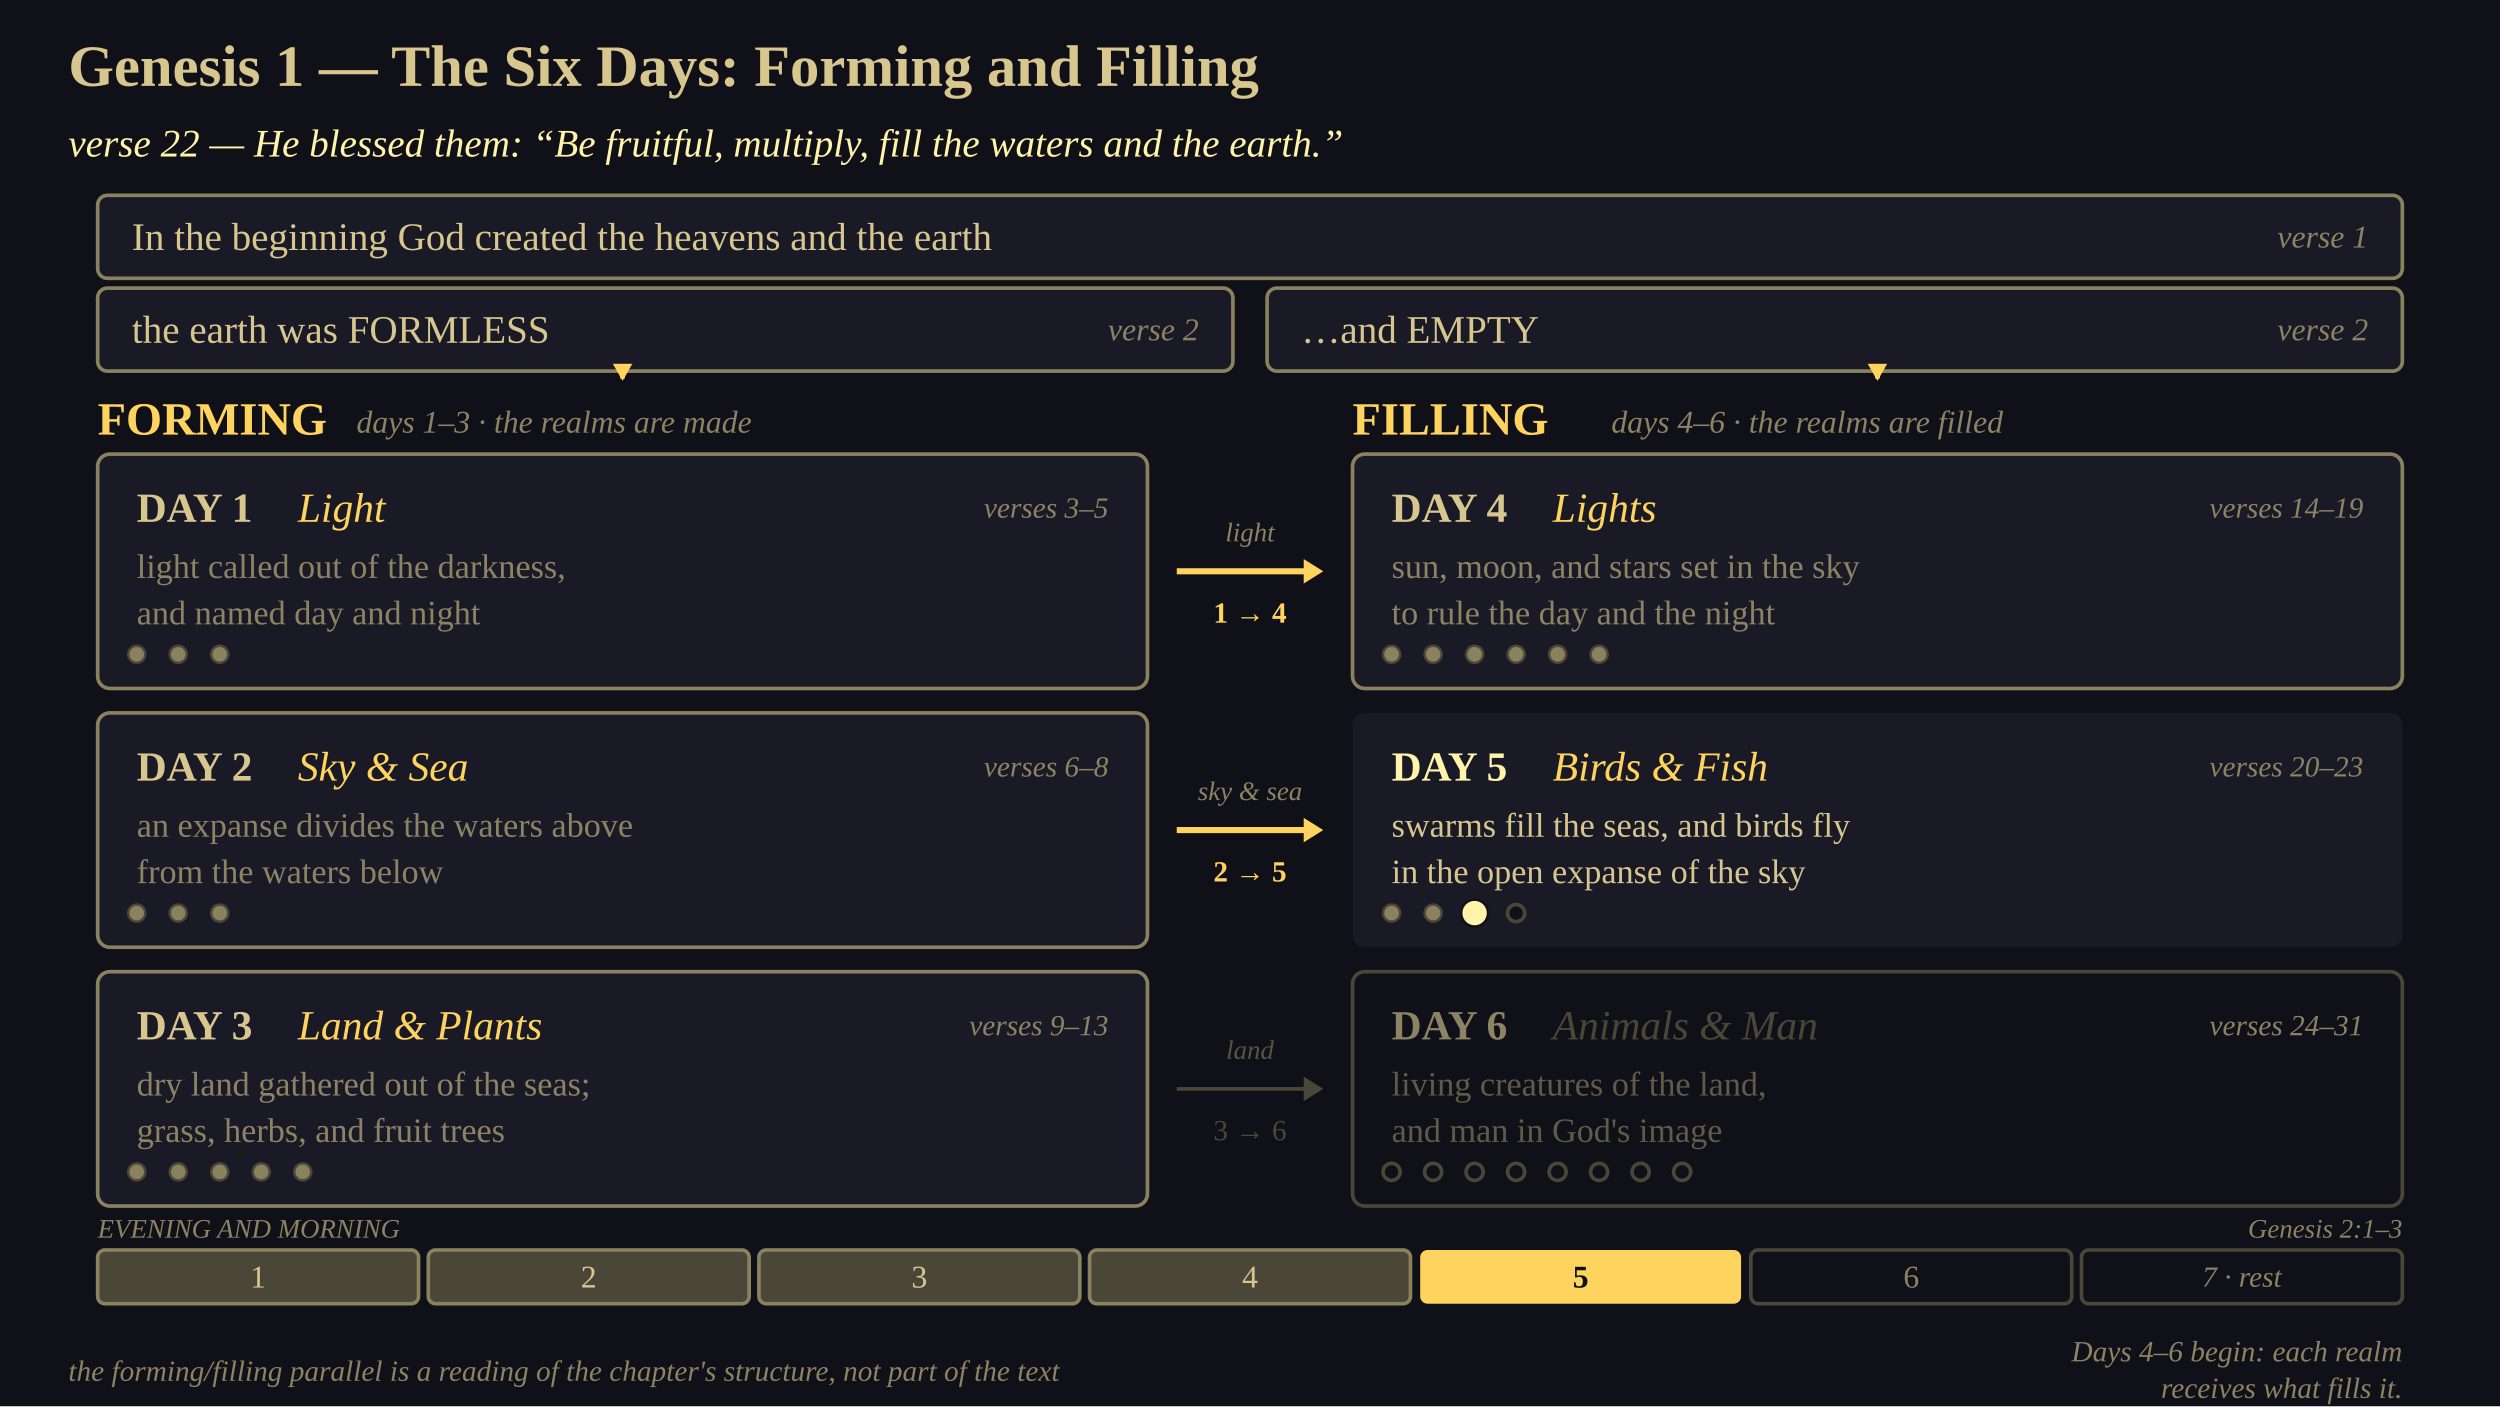
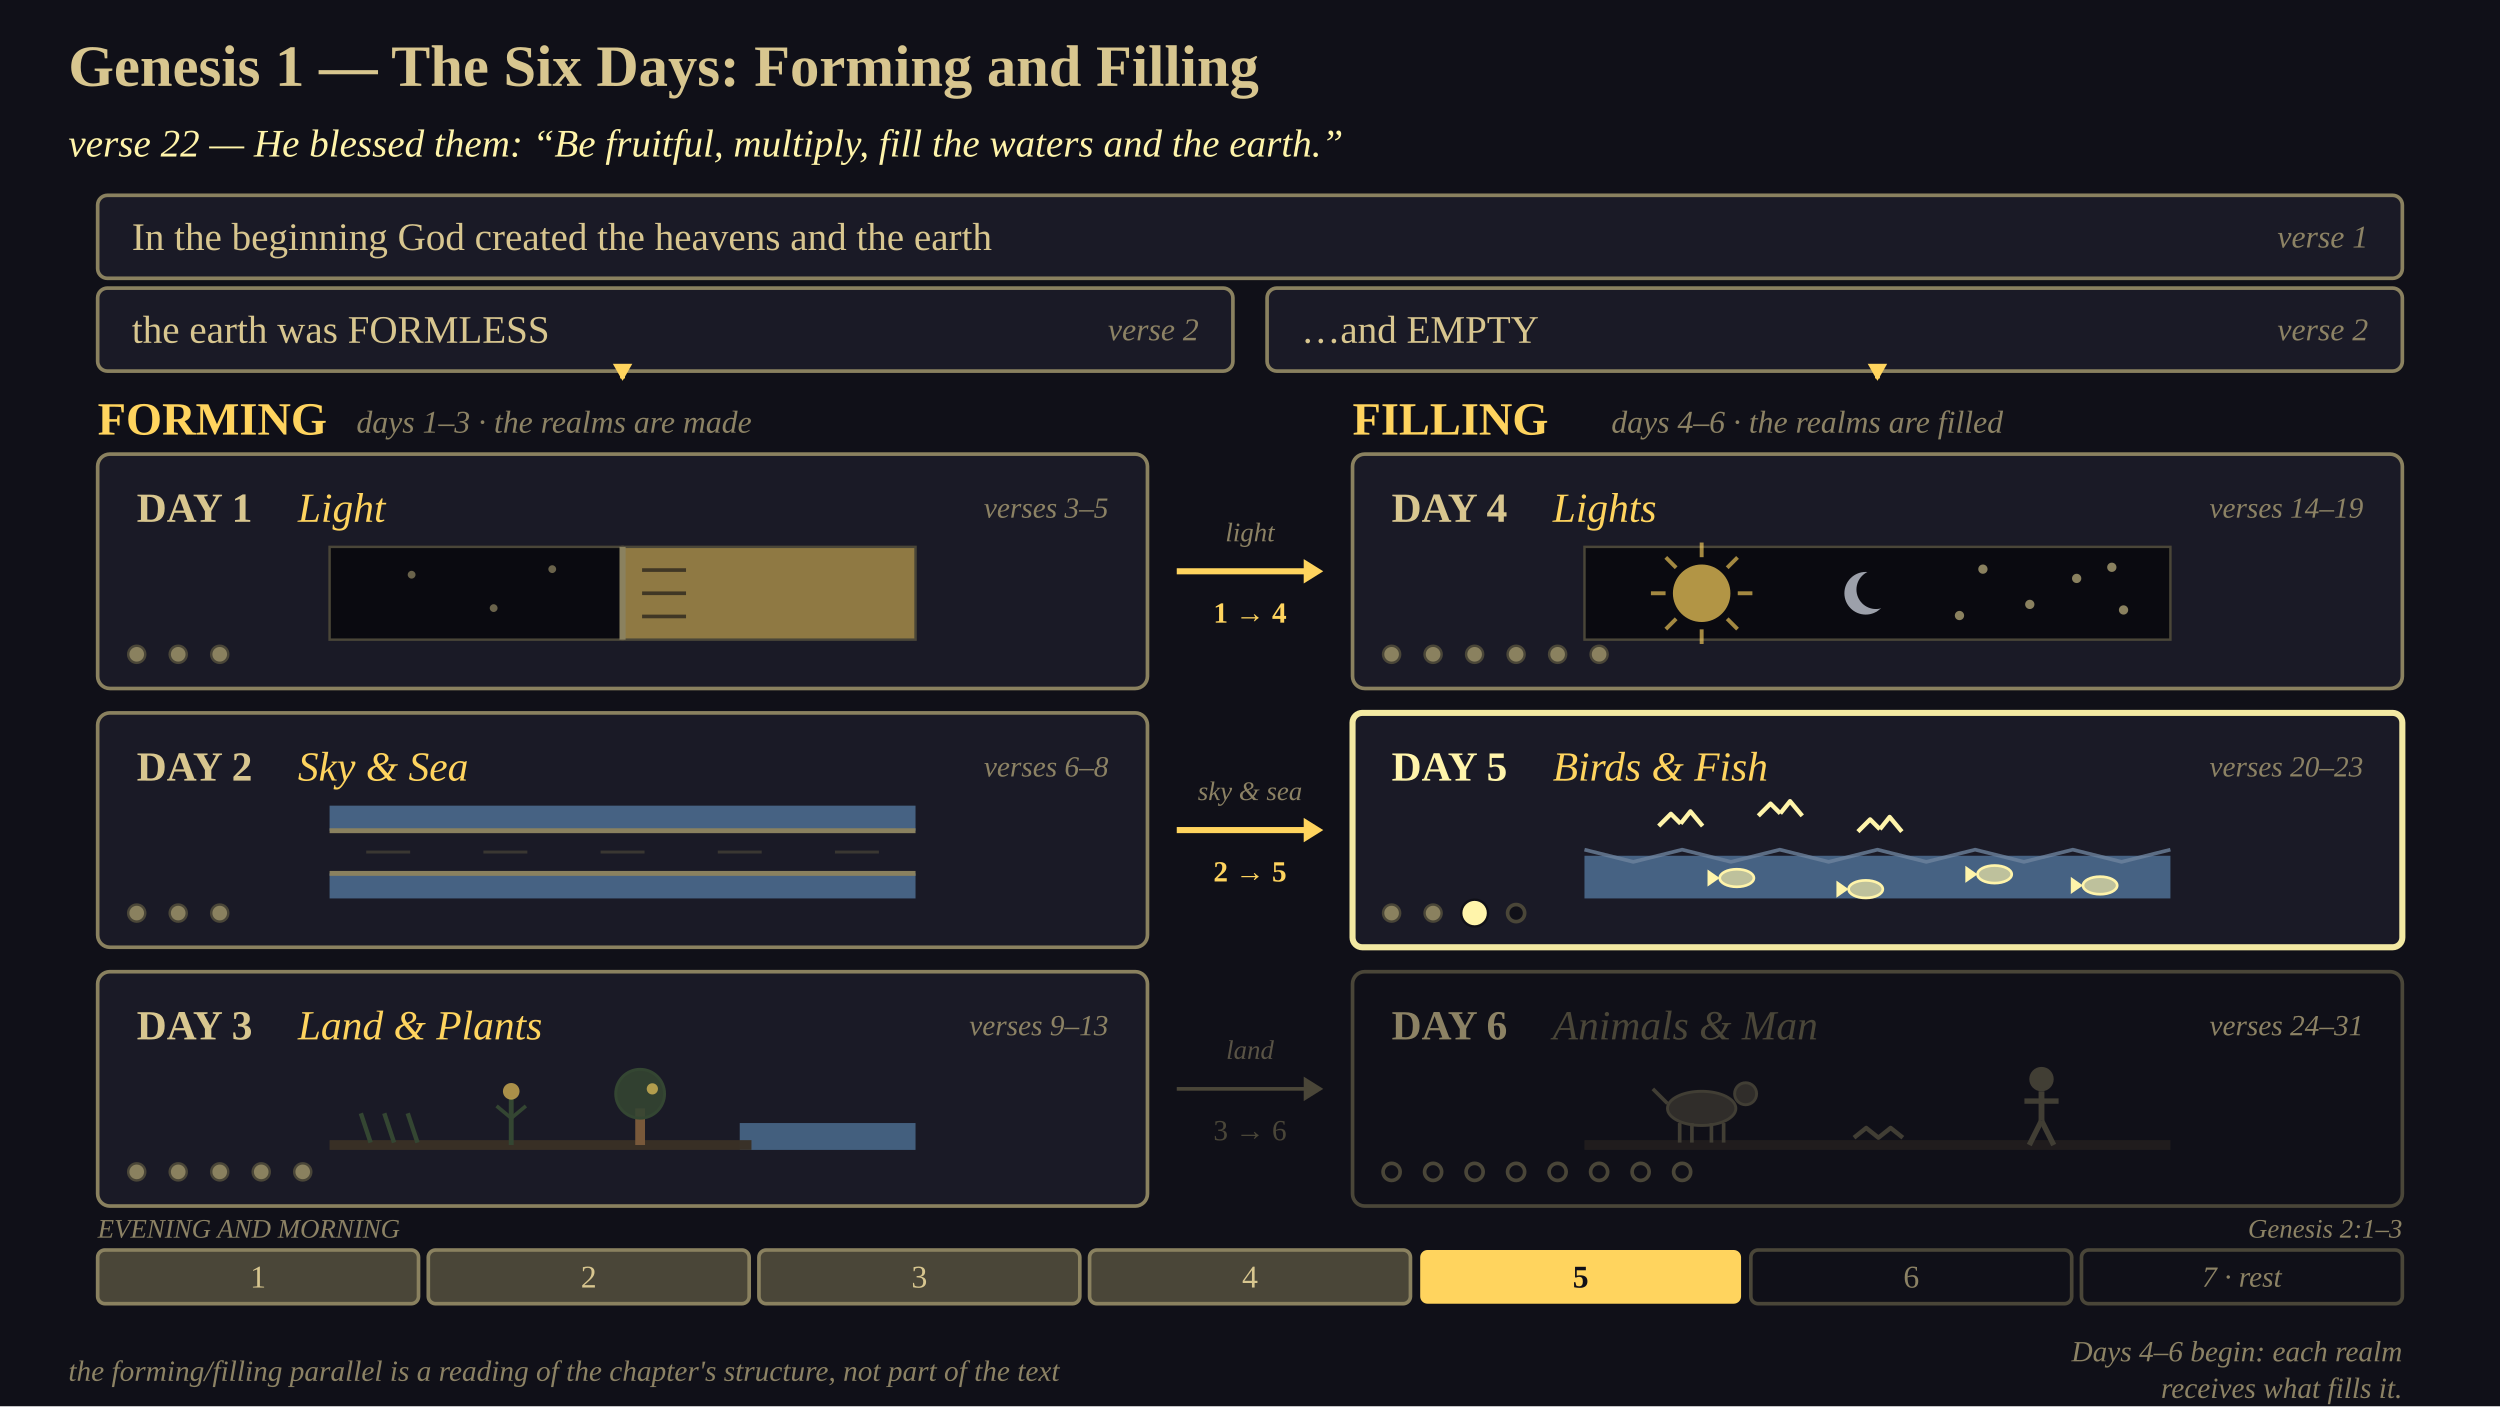
<svg xmlns="http://www.w3.org/2000/svg" viewBox="0 0 1024 576" width="1024" height="576" font-family="Georgia, 'Times New Roman', serif">
  <rect x="0" y="0" width="1024" height="576" fill="rgb(16,16,24)" />
  <text x="28" y="20" font-size="24" text-anchor="start" dominant-baseline="text-before-edge" fill="rgb(216,198,143)" font-family="Georgia, 'Times New Roman', serif" font-weight="bold">Genesis 1 — The Six Days: Forming and Filling</text>
  <text x="28" y="54" font-size="16" text-anchor="start" dominant-baseline="text-before-edge" fill="rgb(255,244,170)" font-family="Georgia, 'Times New Roman', serif" font-style="italic">verse 22 — He blessed them: “Be fruitful, multiply, fill the waters and the earth.”</text>
  <rect x="40" y="80" width="944" height="34" rx="4" fill="rgb(26,26,38)" stroke="rgb(138,129,95)" stroke-width="1.5" />
  <text x="54" y="97" font-size="16" text-anchor="start" dominant-baseline="central" fill="rgb(216,198,143)" font-family="Georgia, 'Times New Roman', serif">In the beginning God created the heavens and the earth</text>
  <text x="970" y="97" font-size="13" text-anchor="end" dominant-baseline="central" fill="rgb(140,130,100)" font-family="Georgia, 'Times New Roman', serif" font-style="italic">verse 1</text>
  <rect x="40" y="118" width="465" height="34" rx="4" fill="rgb(26,26,38)" stroke="rgb(138,129,95)" stroke-width="1.5" />
  <text x="54" y="135" font-size="16" text-anchor="start" dominant-baseline="central" fill="rgb(216,198,143)" font-family="Georgia, 'Times New Roman', serif">the earth was FORMLESS</text>
  <text x="491" y="135" font-size="13" text-anchor="end" dominant-baseline="central" fill="rgb(140,130,100)" font-family="Georgia, 'Times New Roman', serif" font-style="italic">verse 2</text>
  <rect x="519" y="118" width="465" height="34" rx="4" fill="rgb(26,26,38)" stroke="rgb(138,129,95)" stroke-width="1.5" />
  <text x="533" y="135" font-size="16" text-anchor="start" dominant-baseline="central" fill="rgb(216,198,143)" font-family="Georgia, 'Times New Roman', serif">…and EMPTY</text>
  <text x="970" y="135" font-size="13" text-anchor="end" dominant-baseline="central" fill="rgb(140,130,100)" font-family="Georgia, 'Times New Roman', serif" font-style="italic">verse 2</text>
  <line x1="255" y1="155" x2="255" y2="150" stroke="rgb(255,212,94)" stroke-width="2" />
  <polygon points="255,156 251,149 259,149" fill="rgb(255,212,94)" />
  <line x1="769" y1="155" x2="769" y2="150" stroke="rgb(255,212,94)" stroke-width="2" />
  <polygon points="769,156 765,149 773,149" fill="rgb(255,212,94)" />
  <text x="40" y="166" font-size="19" text-anchor="start" dominant-baseline="text-before-edge" fill="rgb(255,212,94)" font-family="Georgia, 'Times New Roman', serif" font-weight="bold">FORMING</text>
  <text x="146" y="169" font-size="13" text-anchor="start" dominant-baseline="text-before-edge" fill="rgb(140,130,100)" font-family="Georgia, 'Times New Roman', serif" font-style="italic">days 1–3  ·  the realms are made</text>
  <text x="554" y="166" font-size="19" text-anchor="start" dominant-baseline="text-before-edge" fill="rgb(255,212,94)" font-family="Georgia, 'Times New Roman', serif" font-weight="bold">FILLING</text>
  <text x="660" y="169" font-size="13" text-anchor="start" dominant-baseline="text-before-edge" fill="rgb(140,130,100)" font-family="Georgia, 'Times New Roman', serif" font-style="italic">days 4–6  ·  the realms are filled</text>
  <rect x="40" y="186" width="430" height="96" rx="5" fill="rgb(26,26,38)" stroke="rgb(138,129,95)" stroke-width="1.5" />
  <text x="56" y="208" font-size="17" text-anchor="start" dominant-baseline="central" fill="rgb(216,198,143)" font-family="Georgia, 'Times New Roman', serif" font-weight="bold">DAY 1</text>
  <text x="122" y="208" font-size="17" text-anchor="start" dominant-baseline="central" fill="rgb(255,212,94)" font-family="Georgia, 'Times New Roman', serif" font-style="italic">Light</text>
  <text x="454" y="208" font-size="12" text-anchor="end" dominant-baseline="central" fill="rgb(140,130,100)" font-family="Georgia, 'Times New Roman', serif" font-style="italic">verses 3–5</text>
-   <text x="56" y="232" font-size="14" text-anchor="start" dominant-baseline="central" fill="rgb(140,130,100)" font-family="Georgia, 'Times New Roman', serif">light called out of the darkness,</text>
-   <text x="56" y="251" font-size="14" text-anchor="start" dominant-baseline="central" fill="rgb(140,130,100)" font-family="Georgia, 'Times New Roman', serif">and named day and night</text>
+   <rect x="135" y="224" width="120" height="38" fill="rgb(10,10,16)" stroke="rgb(74,70,56)" stroke-width="1" />
+   <rect x="255" y="224" width="120" height="38" fill="rgb(255,212,94)" fill-opacity="0.510" stroke="rgb(74,70,56)" stroke-width="1" />
+   <line x1="255" y1="224" x2="255" y2="262" stroke="rgb(138,129,95)" stroke-width="2.5" />
+   <line x1="263" y1="233.5" x2="281" y2="233.5" stroke="rgb(10,10,16)" stroke-width="1.5" stroke-opacity="0.588" />
+   <line x1="263" y1="243" x2="281" y2="243" stroke="rgb(10,10,16)" stroke-width="1.5" stroke-opacity="0.588" />
+   <line x1="263" y1="252.5" x2="281" y2="252.5" stroke="rgb(10,10,16)" stroke-width="1.5" stroke-opacity="0.588" />
+   <circle cx="168.6" cy="235.4" r="1.6" fill="rgb(138,129,95)" fill-opacity="0.745" />
+   <circle cx="202.2" cy="249.08" r="1.6" fill="rgb(138,129,95)" fill-opacity="0.745" />
+   <circle cx="226.2" cy="233.12" r="1.6" fill="rgb(138,129,95)" fill-opacity="0.745" />
  <circle cx="56" cy="268" r="3.5" fill="rgb(138,129,95)" stroke="rgb(74,70,56)" stroke-width="1" />
  <circle cx="73" cy="268" r="3.5" fill="rgb(138,129,95)" stroke="rgb(74,70,56)" stroke-width="1" />
  <circle cx="90" cy="268" r="3.5" fill="rgb(138,129,95)" stroke="rgb(74,70,56)" stroke-width="1" />
  <rect x="554" y="186" width="430" height="96" rx="5" fill="rgb(26,26,38)" stroke="rgb(138,129,95)" stroke-width="1.5" />
  <text x="570" y="208" font-size="17" text-anchor="start" dominant-baseline="central" fill="rgb(216,198,143)" font-family="Georgia, 'Times New Roman', serif" font-weight="bold">DAY 4</text>
  <text x="636" y="208" font-size="17" text-anchor="start" dominant-baseline="central" fill="rgb(255,212,94)" font-family="Georgia, 'Times New Roman', serif" font-style="italic">Lights</text>
  <text x="968" y="208" font-size="12" text-anchor="end" dominant-baseline="central" fill="rgb(140,130,100)" font-family="Georgia, 'Times New Roman', serif" font-style="italic">verses 14–19</text>
-   <text x="570" y="232" font-size="14" text-anchor="start" dominant-baseline="central" fill="rgb(140,130,100)" font-family="Georgia, 'Times New Roman', serif">sun, moon, and stars set in the sky</text>
-   <text x="570" y="251" font-size="14" text-anchor="start" dominant-baseline="central" fill="rgb(140,130,100)" font-family="Georgia, 'Times New Roman', serif">to rule the day and the night</text>
+   <rect x="649" y="224" width="240" height="38" fill="rgb(10,10,16)" stroke="rgb(74,70,56)" stroke-width="1" />
+   <line x1="711.78" y1="243" x2="717.78" y2="243" stroke="rgb(255,212,94)" stroke-width="1.6" stroke-opacity="0.627" />
+   <line x1="707.45" y1="253.45" x2="711.69" y2="257.69" stroke="rgb(255,212,94)" stroke-width="1.6" stroke-opacity="0.627" />
+   <line x1="697" y1="257.78" x2="697" y2="263.78" stroke="rgb(255,212,94)" stroke-width="1.6" stroke-opacity="0.627" />
+   <line x1="686.55" y1="253.45" x2="682.31" y2="257.69" stroke="rgb(255,212,94)" stroke-width="1.6" stroke-opacity="0.627" />
+   <line x1="682.22" y1="243" x2="676.22" y2="243" stroke="rgb(255,212,94)" stroke-width="1.6" stroke-opacity="0.627" />
+   <line x1="686.55" y1="232.55" x2="682.31" y2="228.31" stroke="rgb(255,212,94)" stroke-width="1.6" stroke-opacity="0.627" />
+   <line x1="697" y1="228.22" x2="697" y2="222.22" stroke="rgb(255,212,94)" stroke-width="1.6" stroke-opacity="0.627" />
+   <line x1="707.45" y1="232.55" x2="711.69" y2="228.31" stroke="rgb(255,212,94)" stroke-width="1.6" stroke-opacity="0.627" />
+   <circle cx="697" cy="243" r="11.78" fill="rgb(255,212,94)" fill-opacity="0.686" />
+   <circle cx="764.2" cy="243" r="8.74" fill="rgb(176,180,190)" fill-opacity="0.882" />
+   <circle cx="768.38" cy="241.48" r="7.98" fill="rgb(10,10,16)" />
+   <circle cx="812.2" cy="233.12" r="1.9" fill="rgb(138,129,95)" />
+   <circle cx="831.4" cy="247.56" r="1.9" fill="rgb(138,129,95)" />
+   <circle cx="850.6" cy="236.92" r="1.9" fill="rgb(138,129,95)" />
+   <circle cx="802.6" cy="252.12" r="1.9" fill="rgb(138,129,95)" />
+   <circle cx="869.8" cy="249.84" r="1.9" fill="rgb(138,129,95)" />
+   <circle cx="865" cy="232.36" r="1.9" fill="rgb(138,129,95)" />
  <circle cx="570" cy="268" r="3.5" fill="rgb(138,129,95)" stroke="rgb(74,70,56)" stroke-width="1" />
  <circle cx="587" cy="268" r="3.5" fill="rgb(138,129,95)" stroke="rgb(74,70,56)" stroke-width="1" />
  <circle cx="604" cy="268" r="3.5" fill="rgb(138,129,95)" stroke="rgb(74,70,56)" stroke-width="1" />
  <circle cx="621" cy="268" r="3.5" fill="rgb(138,129,95)" stroke="rgb(74,70,56)" stroke-width="1" />
  <circle cx="638" cy="268" r="3.5" fill="rgb(138,129,95)" stroke="rgb(74,70,56)" stroke-width="1" />
  <circle cx="655" cy="268" r="3.5" fill="rgb(138,129,95)" stroke="rgb(74,70,56)" stroke-width="1" />
  <rect x="40" y="292" width="430" height="96" rx="5" fill="rgb(26,26,38)" stroke="rgb(138,129,95)" stroke-width="1.5" />
  <text x="56" y="314" font-size="17" text-anchor="start" dominant-baseline="central" fill="rgb(216,198,143)" font-family="Georgia, 'Times New Roman', serif" font-weight="bold">DAY 2</text>
  <text x="122" y="314" font-size="17" text-anchor="start" dominant-baseline="central" fill="rgb(255,212,94)" font-family="Georgia, 'Times New Roman', serif" font-style="italic">Sky &amp; Sea</text>
  <text x="454" y="314" font-size="12" text-anchor="end" dominant-baseline="central" fill="rgb(140,130,100)" font-family="Georgia, 'Times New Roman', serif" font-style="italic">verses 6–8</text>
-   <text x="56" y="338" font-size="14" text-anchor="start" dominant-baseline="central" fill="rgb(140,130,100)" font-family="Georgia, 'Times New Roman', serif">an expanse divides the waters above</text>
-   <text x="56" y="357" font-size="14" text-anchor="start" dominant-baseline="central" fill="rgb(140,130,100)" font-family="Georgia, 'Times New Roman', serif">from the waters below</text>
+   <rect x="135" y="330" width="240" height="10.26" fill="rgb(78,112,148)" fill-opacity="0.843" />
+   <rect x="135" y="357.74" width="240" height="10.26" fill="rgb(78,112,148)" fill-opacity="0.843" />
+   <line x1="135" y1="340.26" x2="375" y2="340.26" stroke="rgb(138,129,95)" stroke-width="2" />
+   <line x1="135" y1="357.74" x2="375" y2="357.74" stroke="rgb(138,129,95)" stroke-width="2" />
+   <line x1="150" y1="349" x2="168" y2="349" stroke="rgb(74,70,56)" stroke-width="1.2" stroke-opacity="0.667" />
+   <line x1="198" y1="349" x2="216" y2="349" stroke="rgb(74,70,56)" stroke-width="1.2" stroke-opacity="0.667" />
+   <line x1="246" y1="349" x2="264" y2="349" stroke="rgb(74,70,56)" stroke-width="1.2" stroke-opacity="0.667" />
+   <line x1="294" y1="349" x2="312" y2="349" stroke="rgb(74,70,56)" stroke-width="1.2" stroke-opacity="0.667" />
+   <line x1="342" y1="349" x2="360" y2="349" stroke="rgb(74,70,56)" stroke-width="1.2" stroke-opacity="0.667" />
  <circle cx="56" cy="374" r="3.5" fill="rgb(138,129,95)" stroke="rgb(74,70,56)" stroke-width="1" />
  <circle cx="73" cy="374" r="3.5" fill="rgb(138,129,95)" stroke="rgb(74,70,56)" stroke-width="1" />
  <circle cx="90" cy="374" r="3.5" fill="rgb(138,129,95)" stroke="rgb(74,70,56)" stroke-width="1" />
  <rect x="554" y="292" width="430" height="96" rx="5" fill="rgb(26,26,38)" />
-   <polyline points="554,292 984,292 984,388 554,388 554,292" fill="none" stroke-linejoin="round" stroke="rgb(255,244,170)" stroke-width="2.5" stroke-dasharray="1052" stroke-dashoffset="1052" stroke-opacity="0.949">
-     <animate attributeName="stroke-dashoffset" values="1052;0" dur="1.6s" begin="0s" fill="freeze" calcMode="spline" keyTimes="0;1" keySplines="0.42 0 0.58 1" />
-   </polyline>
+   <rect x="554" y="292" width="430" height="96" rx="4" fill="none" stroke="rgb(255,244,170)" stroke-width="2.5" stroke-opacity="0.949" />
  <text x="570" y="314" font-size="17" text-anchor="start" dominant-baseline="central" fill="rgb(255,244,170)" font-family="Georgia, 'Times New Roman', serif" font-weight="bold">DAY 5</text>
  <text x="636" y="314" font-size="17" text-anchor="start" dominant-baseline="central" fill="rgb(255,212,94)" font-family="Georgia, 'Times New Roman', serif" font-style="italic">Birds &amp; Fish</text>
  <text x="968" y="314" font-size="12" text-anchor="end" dominant-baseline="central" fill="rgb(140,130,100)" font-family="Georgia, 'Times New Roman', serif" font-style="italic">verses 20–23</text>
-   <text x="570" y="338" font-size="14" text-anchor="start" dominant-baseline="central" fill="rgb(216,198,143)" font-family="Georgia, 'Times New Roman', serif">swarms fill the seas, and birds fly</text>
-   <text x="570" y="357" font-size="14" text-anchor="start" dominant-baseline="central" fill="rgb(216,198,143)" font-family="Georgia, 'Times New Roman', serif">in the open expanse of the sky</text>
+   <rect x="649" y="350.52" width="240" height="17.48" fill="rgb(78,112,148)" fill-opacity="0.843" />
+   <polyline points="649,348.02 669,353.02 689,348.02 709,353.02 729,348.02 749,353.02 769,348.02 789,353.02 809,348.02 829,353.02 849,348.02 869,353.02 889,348.02" stroke-linejoin="round" fill="none" stroke="rgb(110,132,158)" stroke-width="1.5" stroke-opacity="0.784" />
+   <polyline points="679.4,338.36 684.4,333.36 688.4,337.36" stroke-linejoin="round" fill="none" stroke="rgb(255,244,170)" stroke-width="1.8" />
+   <polyline points="688.4,337.36 692.4,332.36 697.4,338.36" stroke-linejoin="round" fill="none" stroke="rgb(255,244,170)" stroke-width="1.8" />
+   <polyline points="720.2,334.18 725.2,329.18 729.2,333.18" stroke-linejoin="round" fill="none" stroke="rgb(255,244,170)" stroke-width="1.8" />
+   <polyline points="729.2,333.18 733.2,328.18 738.2,334.18" stroke-linejoin="round" fill="none" stroke="rgb(255,244,170)" stroke-width="1.8" />
+   <polyline points="761,340.64 766,335.64 770,339.64" stroke-linejoin="round" fill="none" stroke="rgb(255,244,170)" stroke-width="1.8" />
+   <polyline points="770,339.64 774,334.64 779,340.64" stroke-linejoin="round" fill="none" stroke="rgb(255,244,170)" stroke-width="1.8" />
+   <ellipse cx="711.4" cy="359.64" rx="7" ry="3.6" fill="rgb(255,244,170)" fill-opacity="0.647" stroke="rgb(255,244,170)" stroke-width="1.1" />
+   <polygon points="704.4,359.64 699.4,356.14 699.4,363.14" fill="rgb(255,244,170)" />
+   <ellipse cx="764.2" cy="364.2" rx="7" ry="3.6" fill="rgb(255,244,170)" fill-opacity="0.647" stroke="rgb(255,244,170)" stroke-width="1.1" />
+   <polygon points="757.2,364.2 752.2,360.7 752.2,367.7" fill="rgb(255,244,170)" />
+   <ellipse cx="817" cy="358.12" rx="7" ry="3.6" fill="rgb(255,244,170)" fill-opacity="0.647" stroke="rgb(255,244,170)" stroke-width="1.1" />
+   <polygon points="810,358.12 805,354.62 805,361.62" fill="rgb(255,244,170)" />
+   <ellipse cx="860.2" cy="362.68" rx="7" ry="3.6" fill="rgb(255,244,170)" fill-opacity="0.647" stroke="rgb(255,244,170)" stroke-width="1.1" />
+   <polygon points="853.2,362.68 848.2,359.18 848.2,366.18" fill="rgb(255,244,170)" />
  <circle cx="570" cy="374" r="3.5" fill="rgb(138,129,95)" stroke="rgb(74,70,56)" stroke-width="1" />
  <circle cx="587" cy="374" r="3.5" fill="rgb(138,129,95)" stroke="rgb(74,70,56)" stroke-width="1" />
  <circle cx="604" cy="374" r="5.5" fill="rgb(255,244,170)" stroke="rgb(16,16,24)" stroke-width="1" />
  <circle cx="621" cy="374" r="3.5" fill="rgb(16,16,24)" stroke="rgb(74,70,56)" stroke-width="1.5" />
  <rect x="40" y="398" width="430" height="96" rx="5" fill="rgb(26,26,38)" stroke="rgb(138,129,95)" stroke-width="1.5" />
  <text x="56" y="420" font-size="17" text-anchor="start" dominant-baseline="central" fill="rgb(216,198,143)" font-family="Georgia, 'Times New Roman', serif" font-weight="bold">DAY 3</text>
  <text x="122" y="420" font-size="17" text-anchor="start" dominant-baseline="central" fill="rgb(255,212,94)" font-family="Georgia, 'Times New Roman', serif" font-style="italic">Land &amp; Plants</text>
  <text x="454" y="420" font-size="12" text-anchor="end" dominant-baseline="central" fill="rgb(140,130,100)" font-family="Georgia, 'Times New Roman', serif" font-style="italic">verses 9–13</text>
-   <text x="56" y="444" font-size="14" text-anchor="start" dominant-baseline="central" fill="rgb(140,130,100)" font-family="Georgia, 'Times New Roman', serif">dry land gathered out of the seas;</text>
-   <text x="56" y="463" font-size="14" text-anchor="start" dominant-baseline="central" fill="rgb(140,130,100)" font-family="Georgia, 'Times New Roman', serif">grass, herbs, and fruit trees</text>
+   <rect x="303" y="460" width="72" height="11" fill="rgb(78,112,148)" fill-opacity="0.804" />
+   <line x1="135" y1="469" x2="307.8" y2="469" stroke="rgb(58,48,38)" stroke-width="4" stroke-opacity="0.961" />
+   <line x1="151.8" y1="468" x2="147.8" y2="456" stroke="rgb(52,70,50)" stroke-width="1.8" />
+   <line x1="161.4" y1="468" x2="157.4" y2="456" stroke="rgb(52,70,50)" stroke-width="1.8" />
+   <line x1="171" y1="468" x2="167" y2="456" stroke="rgb(52,70,50)" stroke-width="1.8" />
+   <line x1="209.4" y1="469" x2="209.4" y2="450" stroke="rgb(52,70,50)" stroke-width="2" />
+   <line x1="209.4" y1="458" x2="203.4" y2="453" stroke="rgb(52,70,50)" stroke-width="1.5" />
+   <line x1="209.4" y1="458" x2="215.4" y2="453" stroke="rgb(52,70,50)" stroke-width="1.5" />
+   <circle cx="209.4" cy="447" r="3.4" fill="rgb(255,212,94)" fill-opacity="0.627" />
+   <rect x="260.2" y="454" width="4" height="15" fill="rgb(120,88,58)" />
+   <circle cx="262.2" cy="448" r="10" fill="rgb(52,70,50)" fill-opacity="0.882" stroke="rgb(52,70,50)" stroke-width="1.2" />
+   <circle cx="267.2" cy="446" r="2.3" fill="rgb(255,212,94)" fill-opacity="0.627" />
  <circle cx="56" cy="480" r="3.5" fill="rgb(138,129,95)" stroke="rgb(74,70,56)" stroke-width="1" />
  <circle cx="73" cy="480" r="3.5" fill="rgb(138,129,95)" stroke="rgb(74,70,56)" stroke-width="1" />
  <circle cx="90" cy="480" r="3.5" fill="rgb(138,129,95)" stroke="rgb(74,70,56)" stroke-width="1" />
  <circle cx="107" cy="480" r="3.5" fill="rgb(138,129,95)" stroke="rgb(74,70,56)" stroke-width="1" />
  <circle cx="124" cy="480" r="3.5" fill="rgb(138,129,95)" stroke="rgb(74,70,56)" stroke-width="1" />
  <rect x="554" y="398" width="430" height="96" rx="5" fill="rgb(16,16,24)" stroke="rgb(74,70,56)" stroke-width="1.5" />
  <text x="570" y="420" font-size="17" text-anchor="start" dominant-baseline="central" fill="rgb(140,130,100)" font-family="Georgia, 'Times New Roman', serif" font-weight="bold">DAY 6</text>
  <text x="636" y="420" font-size="17" text-anchor="start" dominant-baseline="central" fill="rgb(74,70,56)" font-family="Georgia, 'Times New Roman', serif" font-style="italic">Animals &amp; Man</text>
  <text x="968" y="420" font-size="12" text-anchor="end" dominant-baseline="central" fill="rgb(140,130,100)" font-family="Georgia, 'Times New Roman', serif" font-style="italic">verses 24–31</text>
-   <text x="570" y="444" font-size="14" text-anchor="start" dominant-baseline="central" fill="rgb(140,130,100)" font-family="Georgia, 'Times New Roman', serif" fill-opacity="0.647">living creatures of the land,</text>
-   <text x="570" y="463" font-size="14" text-anchor="start" dominant-baseline="central" fill="rgb(140,130,100)" font-family="Georgia, 'Times New Roman', serif" fill-opacity="0.647">and man in God's image</text>
+   <g opacity="0.4">
+     <line x1="649" y1="469" x2="889" y2="469" stroke="rgb(58,48,38)" stroke-width="4" stroke-opacity="0.961" />
+     <ellipse cx="697" cy="454" rx="14" ry="7" fill="rgb(138,129,95)" fill-opacity="0.647" stroke="rgb(138,129,95)" stroke-width="1.2" />
+     <line x1="688" y1="460" x2="688" y2="468" stroke="rgb(138,129,95)" stroke-width="1.5" />
+     <line x1="693" y1="460" x2="693" y2="468" stroke="rgb(138,129,95)" stroke-width="1.5" />
+     <line x1="701" y1="460" x2="701" y2="468" stroke="rgb(138,129,95)" stroke-width="1.5" />
+     <line x1="706" y1="460" x2="706" y2="468" stroke="rgb(138,129,95)" stroke-width="1.5" />
+     <circle cx="715" cy="448" r="4.5" fill="rgb(138,129,95)" fill-opacity="0.647" stroke="rgb(138,129,95)" stroke-width="1.2" />
+     <line x1="683" y1="452" x2="677" y2="446" stroke="rgb(138,129,95)" stroke-width="1.5" />
+     <polyline points="759.4,466 764.4,462 769.4,466 774.4,462 779.4,466" stroke-linejoin="round" fill="none" stroke="rgb(138,129,95)" stroke-width="1.8" />
+     <circle cx="836.2" cy="442" r="5" fill="rgb(138,129,95)" />
+     <line x1="836.2" y1="447" x2="836.2" y2="459" stroke="rgb(138,129,95)" stroke-width="2.4" />
+     <line x1="829.2" y1="451" x2="843.2" y2="451" stroke="rgb(138,129,95)" stroke-width="2.2" />
+     <line x1="836.2" y1="459" x2="831.2" y2="469" stroke="rgb(138,129,95)" stroke-width="2.2" />
+     <line x1="836.2" y1="459" x2="841.2" y2="469" stroke="rgb(138,129,95)" stroke-width="2.2" />
+   </g>
  <circle cx="570" cy="480" r="3.5" fill="rgb(16,16,24)" stroke="rgb(74,70,56)" stroke-width="1.5" />
  <circle cx="587" cy="480" r="3.5" fill="rgb(16,16,24)" stroke="rgb(74,70,56)" stroke-width="1.5" />
  <circle cx="604" cy="480" r="3.5" fill="rgb(16,16,24)" stroke="rgb(74,70,56)" stroke-width="1.5" />
  <circle cx="621" cy="480" r="3.5" fill="rgb(16,16,24)" stroke="rgb(74,70,56)" stroke-width="1.5" />
  <circle cx="638" cy="480" r="3.5" fill="rgb(16,16,24)" stroke="rgb(74,70,56)" stroke-width="1.5" />
  <circle cx="655" cy="480" r="3.5" fill="rgb(16,16,24)" stroke="rgb(74,70,56)" stroke-width="1.5" />
  <circle cx="672" cy="480" r="3.5" fill="rgb(16,16,24)" stroke="rgb(74,70,56)" stroke-width="1.5" />
  <circle cx="689" cy="480" r="3.5" fill="rgb(16,16,24)" stroke="rgb(74,70,56)" stroke-width="1.5" />
  <text x="512" y="218" font-size="11" text-anchor="middle" dominant-baseline="central" fill="rgb(140,130,100)" font-family="Georgia, 'Times New Roman', serif" font-style="italic">light</text>
  <line x1="482" y1="234" x2="536" y2="234" stroke="rgb(255,212,94)" stroke-width="2.5" />
  <polygon points="542,234 534,229 534,239" fill="rgb(255,212,94)" />
  <text x="512" y="251" font-size="12" text-anchor="middle" dominant-baseline="central" fill="rgb(255,212,94)" font-family="Georgia, 'Times New Roman', serif" font-weight="bold">1 → 4</text>
  <text x="512" y="324" font-size="11" text-anchor="middle" dominant-baseline="central" fill="rgb(140,130,100)" font-family="Georgia, 'Times New Roman', serif" font-style="italic">sky &amp; sea</text>
  <line x1="482" y1="340" x2="536" y2="340" stroke="rgb(255,212,94)" stroke-width="2.5" />
  <polygon points="542,340 534,335 534,345" fill="rgb(255,212,94)" />
  <text x="512" y="357" font-size="12" text-anchor="middle" dominant-baseline="central" fill="rgb(255,212,94)" font-family="Georgia, 'Times New Roman', serif" font-weight="bold">2 → 5</text>
  <text x="512" y="430" font-size="11" text-anchor="middle" dominant-baseline="central" fill="rgb(140,130,100)" font-family="Georgia, 'Times New Roman', serif" fill-opacity="0.588" font-style="italic">land</text>
  <line x1="482" y1="446" x2="536" y2="446" stroke="rgb(74,70,56)" stroke-width="1.5" />
  <polygon points="542,446 534,441 534,451" fill="rgb(74,70,56)" />
  <text x="512" y="463" font-size="12" text-anchor="middle" dominant-baseline="central" fill="rgb(74,70,56)" font-family="Georgia, 'Times New Roman', serif">3 → 6</text>
  <text x="40" y="500" font-size="11" text-anchor="start" dominant-baseline="text-before-edge" fill="rgb(140,130,100)" font-family="Georgia, 'Times New Roman', serif" font-style="italic">EVENING AND MORNING</text>
  <rect x="40" y="512" width="131.43" height="22" rx="3" fill="rgb(74,70,56)" stroke="rgb(138,129,95)" stroke-width="1.5" />
  <text x="105.71" y="523" font-size="13" text-anchor="middle" dominant-baseline="central" fill="rgb(216,198,143)" font-family="Georgia, 'Times New Roman', serif">1</text>
  <rect x="175.43" y="512" width="131.43" height="22" rx="3" fill="rgb(74,70,56)" stroke="rgb(138,129,95)" stroke-width="1.5" />
  <text x="241.14" y="523" font-size="13" text-anchor="middle" dominant-baseline="central" fill="rgb(216,198,143)" font-family="Georgia, 'Times New Roman', serif">2</text>
  <rect x="310.86" y="512" width="131.43" height="22" rx="3" fill="rgb(74,70,56)" stroke="rgb(138,129,95)" stroke-width="1.5" />
  <text x="376.57" y="523" font-size="13" text-anchor="middle" dominant-baseline="central" fill="rgb(216,198,143)" font-family="Georgia, 'Times New Roman', serif">3</text>
  <rect x="446.29" y="512" width="131.43" height="22" rx="3" fill="rgb(74,70,56)" stroke="rgb(138,129,95)" stroke-width="1.5" />
  <text x="512" y="523" font-size="13" text-anchor="middle" dominant-baseline="central" fill="rgb(216,198,143)" font-family="Georgia, 'Times New Roman', serif">4</text>
  <rect x="581.71" y="512" width="131.43" height="22" rx="3" fill="rgb(255,212,94)" />
  <text x="647.43" y="523" font-size="13" text-anchor="middle" dominant-baseline="central" fill="rgb(16,16,24)" font-family="Georgia, 'Times New Roman', serif" font-weight="bold">5</text>
  <rect x="717.14" y="512" width="131.43" height="22" rx="3" fill="rgb(16,16,24)" stroke="rgb(74,70,56)" stroke-width="1.5" />
  <text x="782.86" y="523" font-size="13" text-anchor="middle" dominant-baseline="central" fill="rgb(140,130,100)" font-family="Georgia, 'Times New Roman', serif">6</text>
  <rect x="852.57" y="512" width="131.43" height="22" rx="3" fill="rgb(16,16,24)" stroke="rgb(74,70,56)" stroke-width="1.5" />
  <text x="918.29" y="523" font-size="12" text-anchor="middle" dominant-baseline="central" fill="rgb(140,130,100)" font-family="Georgia, 'Times New Roman', serif" font-style="italic">7 · rest</text>
  <text x="984" y="500" font-size="11" text-anchor="end" dominant-baseline="text-before-edge" fill="rgb(140,130,100)" font-family="Georgia, 'Times New Roman', serif" font-style="italic">Genesis 2:1–3</text>
  <text x="984" y="550" font-size="12" text-anchor="end" dominant-baseline="text-before-edge" fill="rgb(140,130,100)" font-family="Georgia, 'Times New Roman', serif" font-style="italic">Days 4–6 begin: each realm</text>
  <text x="984" y="565" font-size="12" text-anchor="end" dominant-baseline="text-before-edge" fill="rgb(140,130,100)" font-family="Georgia, 'Times New Roman', serif" font-style="italic">receives what fills it.</text>
  <text x="28" y="558" font-size="12" text-anchor="start" dominant-baseline="text-before-edge" fill="rgb(140,130,100)" font-family="Georgia, 'Times New Roman', serif" font-style="italic">the forming/filling parallel is a reading of the chapter's structure, not part of the text</text>
</svg>
